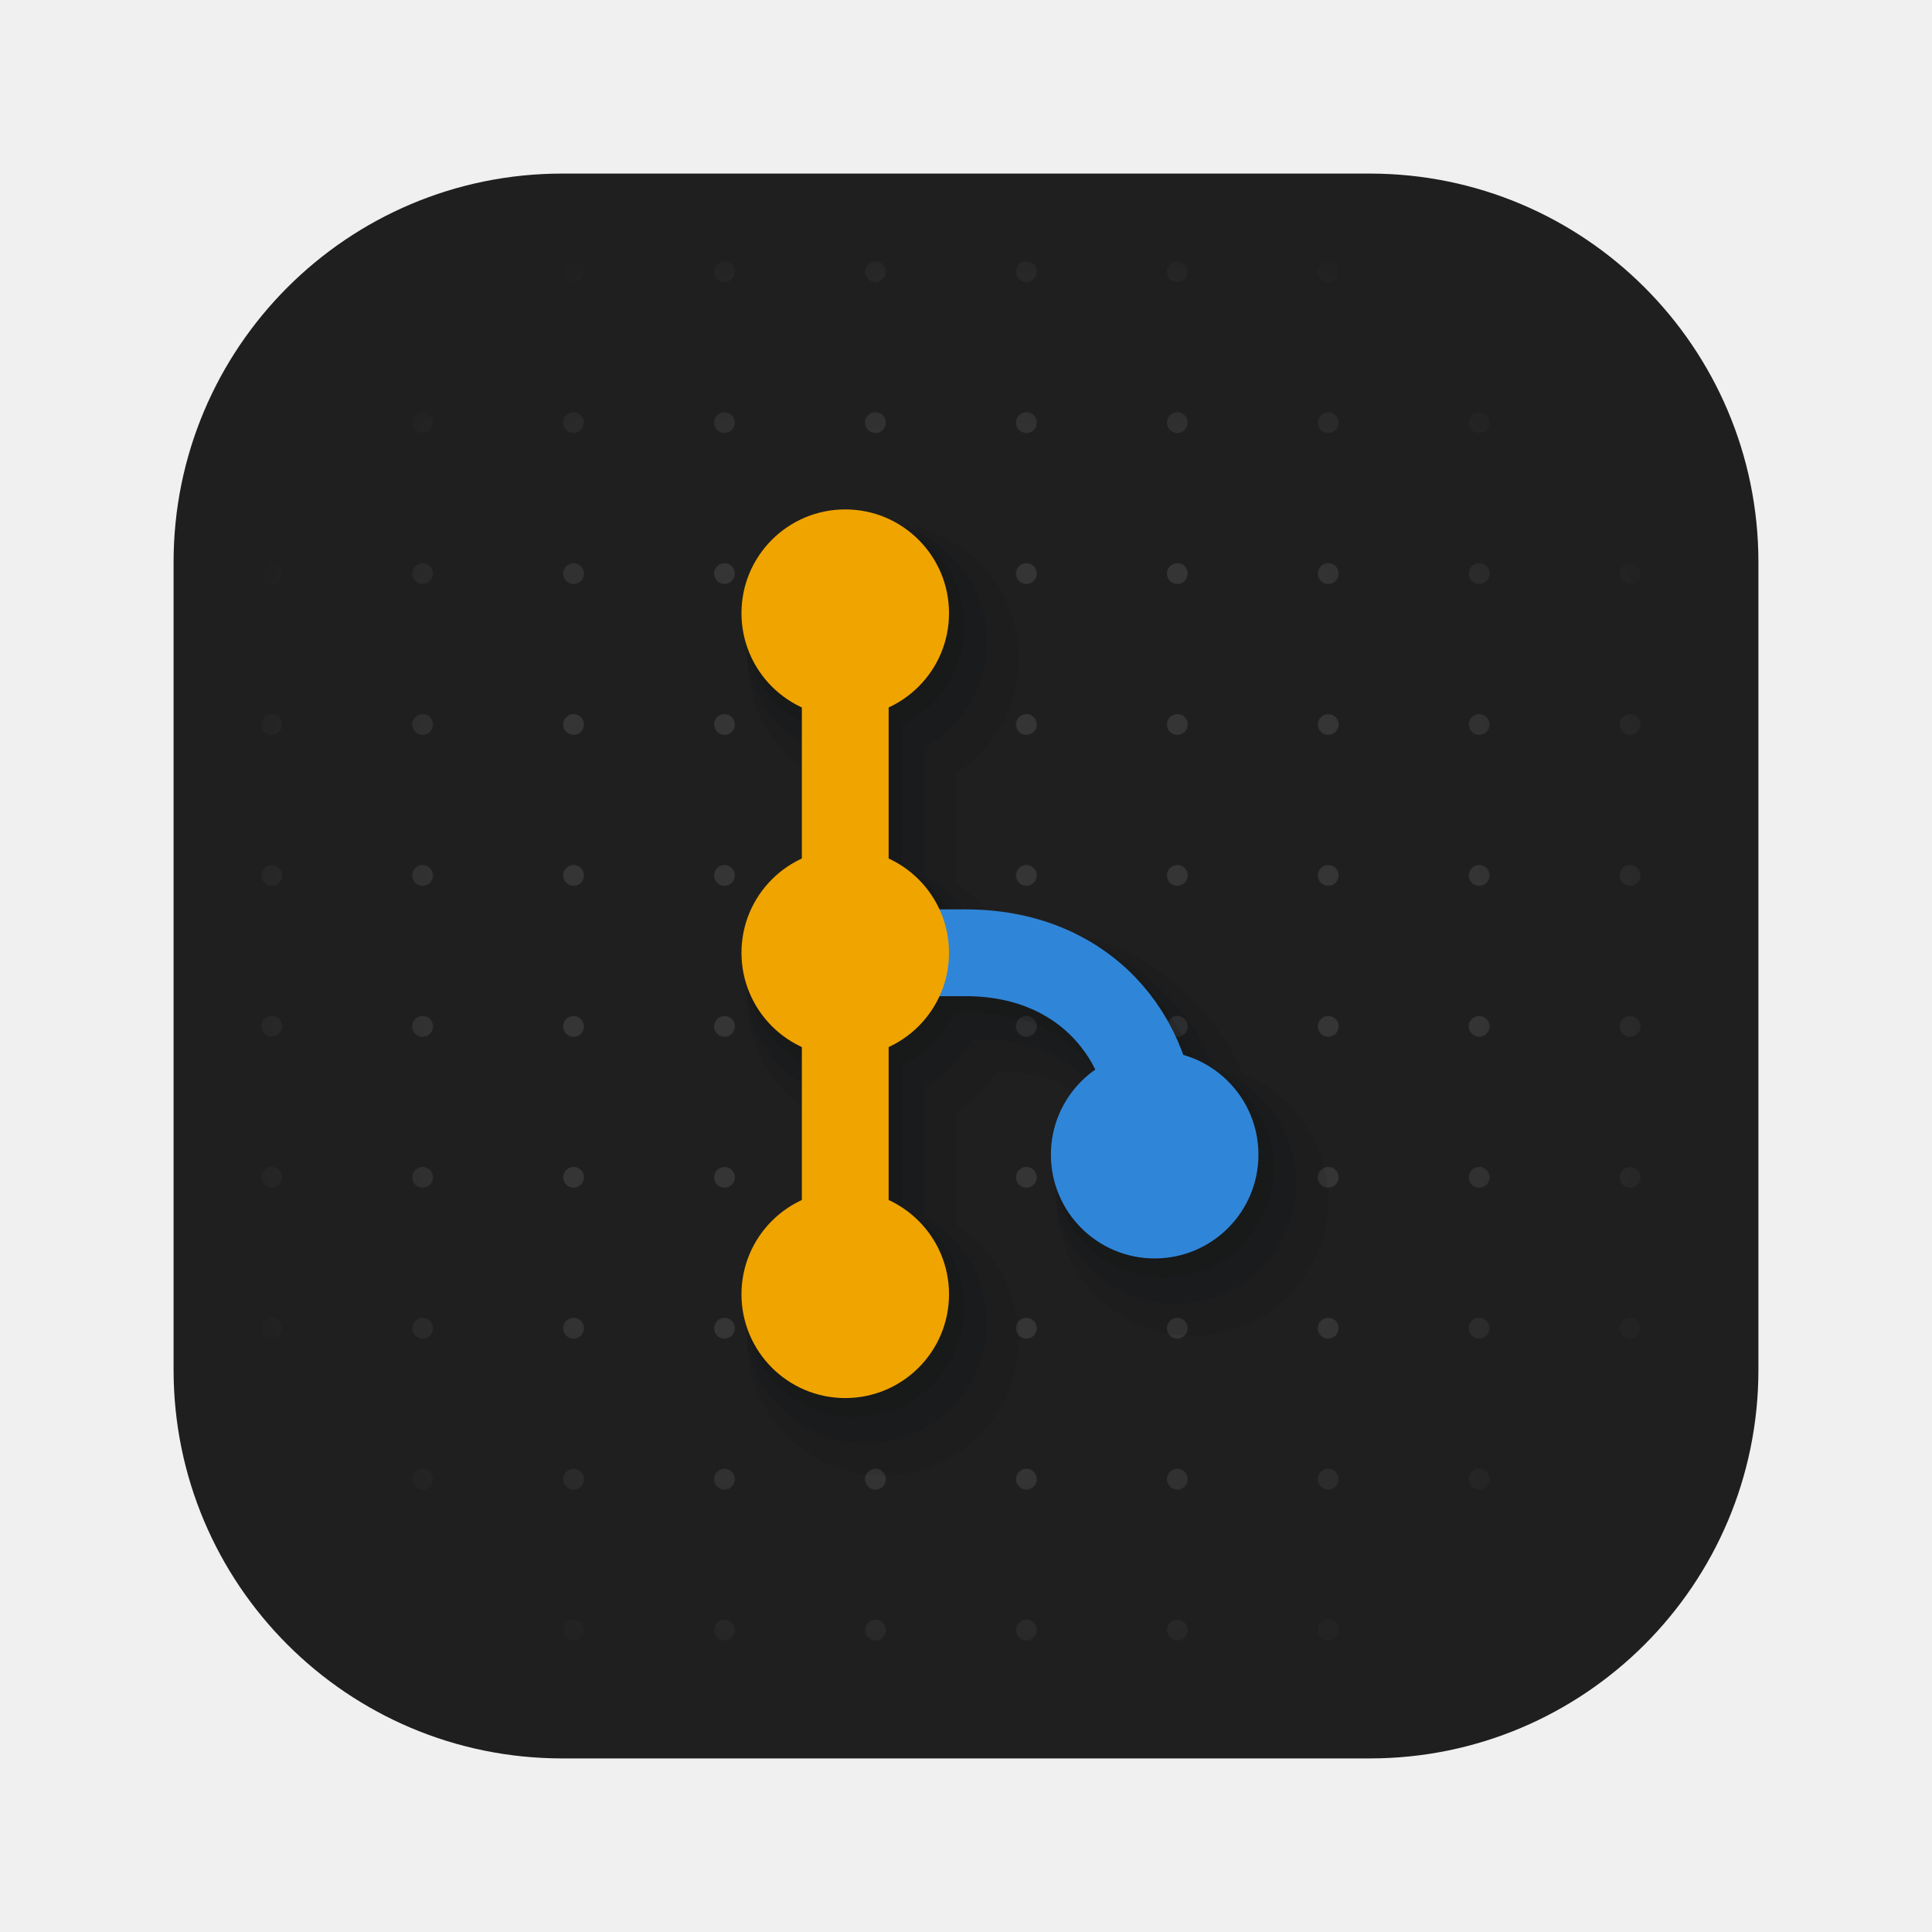
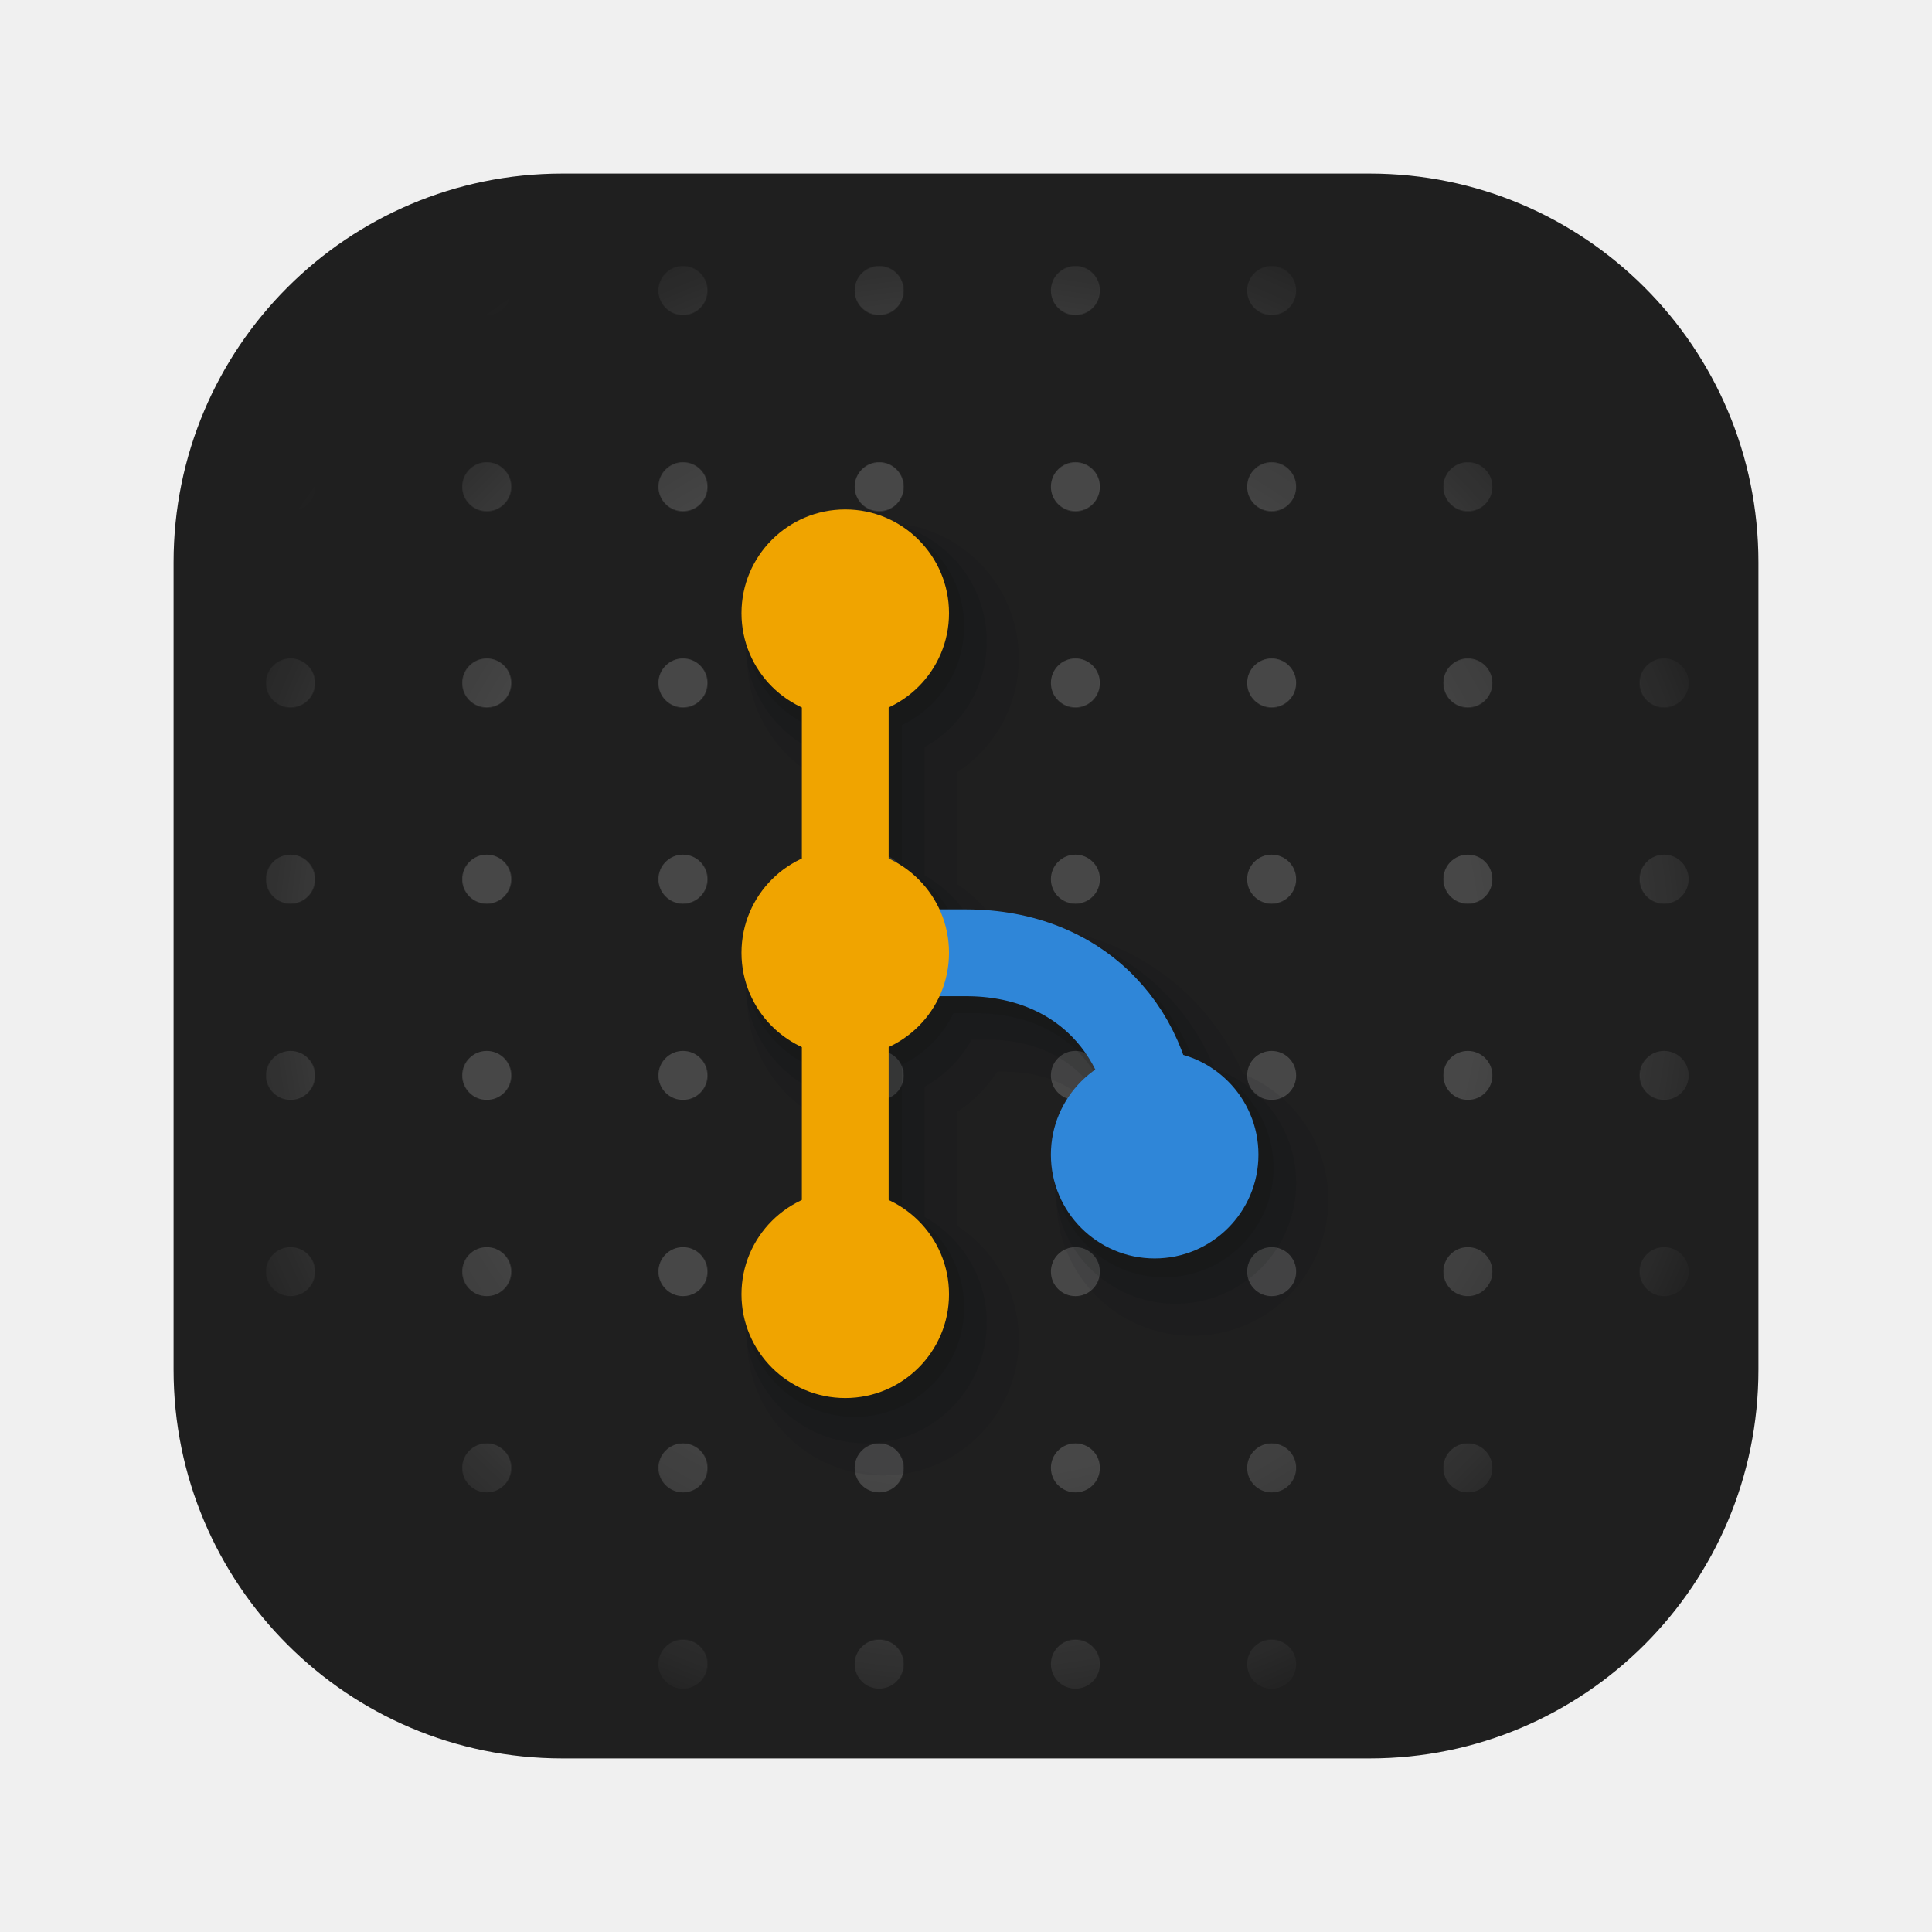
<svg xmlns="http://www.w3.org/2000/svg" id="Layer_1" version="1.1" viewBox="0 0 1024 1024">
  <defs>
    <clipPath id="tileClip">
      <rect width="840" height="840" rx="206" ry="206" />
    </clipPath>
    <radialGradient id="dotFade" cx="420" cy="420" r="430" gradientUnits="userSpaceOnUse">
      <stop offset=".62" stop-color="#ffffff" />
-       <stop offset=".82" stop-color="#ffffff" stop-opacity=".48" />
+       <stop offset=".82" stop-color="#ffffff" stop-opacity=".58" />
      <stop offset="1" stop-color="#ffffff" stop-opacity="0" />
    </radialGradient>
    <mask id="dotFadeMask" x="0" y="0" width="840" height="840" maskUnits="userSpaceOnUse">
      <rect width="840" height="840" rx="206" ry="206" fill="url(#dotFade)" />
    </mask>
-     <pattern id="dotGrid" x="12" y="12" width="80" height="80" patternUnits="userSpaceOnUse">
-       <circle cx="40" cy="40" r="5.5" fill="#ffffff" opacity=".1" />
+     <pattern id="dotGrid" x="10" y="10" width="104" height="104" patternUnits="userSpaceOnUse">
+       <circle cx="52" cy="52" r="13" fill="#ffffff" opacity=".18" />
    </pattern>
    <style>
      .st0 {
        stroke: #f0a400;
      }

      .st0, .st1 {
        fill: none;
        stroke-linecap: round;
        stroke-linejoin: round;
        stroke-width: 46px;
      }

      .st2 {
        fill: #f0a400;
      }

      .st3 {
        fill: #f0a400;
      }

      .st4 {
        fill: #1f1f1f;
      }

      .st5 {
        fill: #2f86d8;
      }

      .st1 {
        stroke: #2f86d8;
      }

      .st6 {
        fill: #f0a400;
      }
    </style>
  </defs>
  <g transform="translate(92 92)">
    <rect class="st4" width="840" height="840" rx="206" ry="206" />
    <g clip-path="url(#tileClip)" mask="url(#dotFadeMask)">
      <rect width="840" height="840" fill="url(#dotGrid)" />
    </g>
    <g opacity=".07" transform="translate(20 24)">
      <g fill="none" stroke="#05070a" stroke-linecap="round" stroke-linejoin="round" stroke-width="78">
        <path d="M356,233v361" />
        <path d="M356,413h64c61,0,100,43,100,100v7" />
      </g>
      <g fill="#05070a">
        <circle cx="356" cy="233" r="72" />
        <circle cx="356" cy="413" r="72" />
        <circle cx="356" cy="594" r="72" />
        <circle cx="520" cy="520" r="72" />
      </g>
    </g>
    <g opacity=".1" transform="translate(11 15)">
      <g fill="none" stroke="#05070a" stroke-linecap="round" stroke-linejoin="round" stroke-width="62">
        <path d="M356,233v361" />
        <path d="M356,413h64c61,0,100,43,100,100v7" />
      </g>
      <g fill="#05070a">
        <circle cx="356" cy="233" r="64" />
        <circle cx="356" cy="413" r="64" />
        <circle cx="356" cy="594" r="64" />
        <circle cx="520" cy="520" r="64" />
      </g>
    </g>
    <g opacity=".13" transform="translate(5 7)">
      <g fill="none" stroke="#05070a" stroke-linecap="round" stroke-linejoin="round" stroke-width="50">
        <path d="M356,233v361" />
        <path d="M356,413h64c61,0,100,43,100,100v7" />
      </g>
      <g fill="#05070a">
        <circle cx="356" cy="233" r="58" />
        <circle cx="356" cy="413" r="58" />
        <circle cx="356" cy="594" r="58" />
        <circle cx="520" cy="520" r="58" />
      </g>
    </g>
    <g>
      <g>
        <path class="st0" d="M356,233v361" />
        <path class="st1" d="M356,413h64c61,0,100,43,100,100v7" />
      </g>
      <g>
        <circle class="st6" cx="356" cy="233" r="55" />
        <circle class="st2" cx="356" cy="413" r="55" />
        <circle class="st3" cx="356" cy="594" r="55" />
        <circle class="st5" cx="520" cy="520" r="55" />
      </g>
    </g>
  </g>
</svg>
